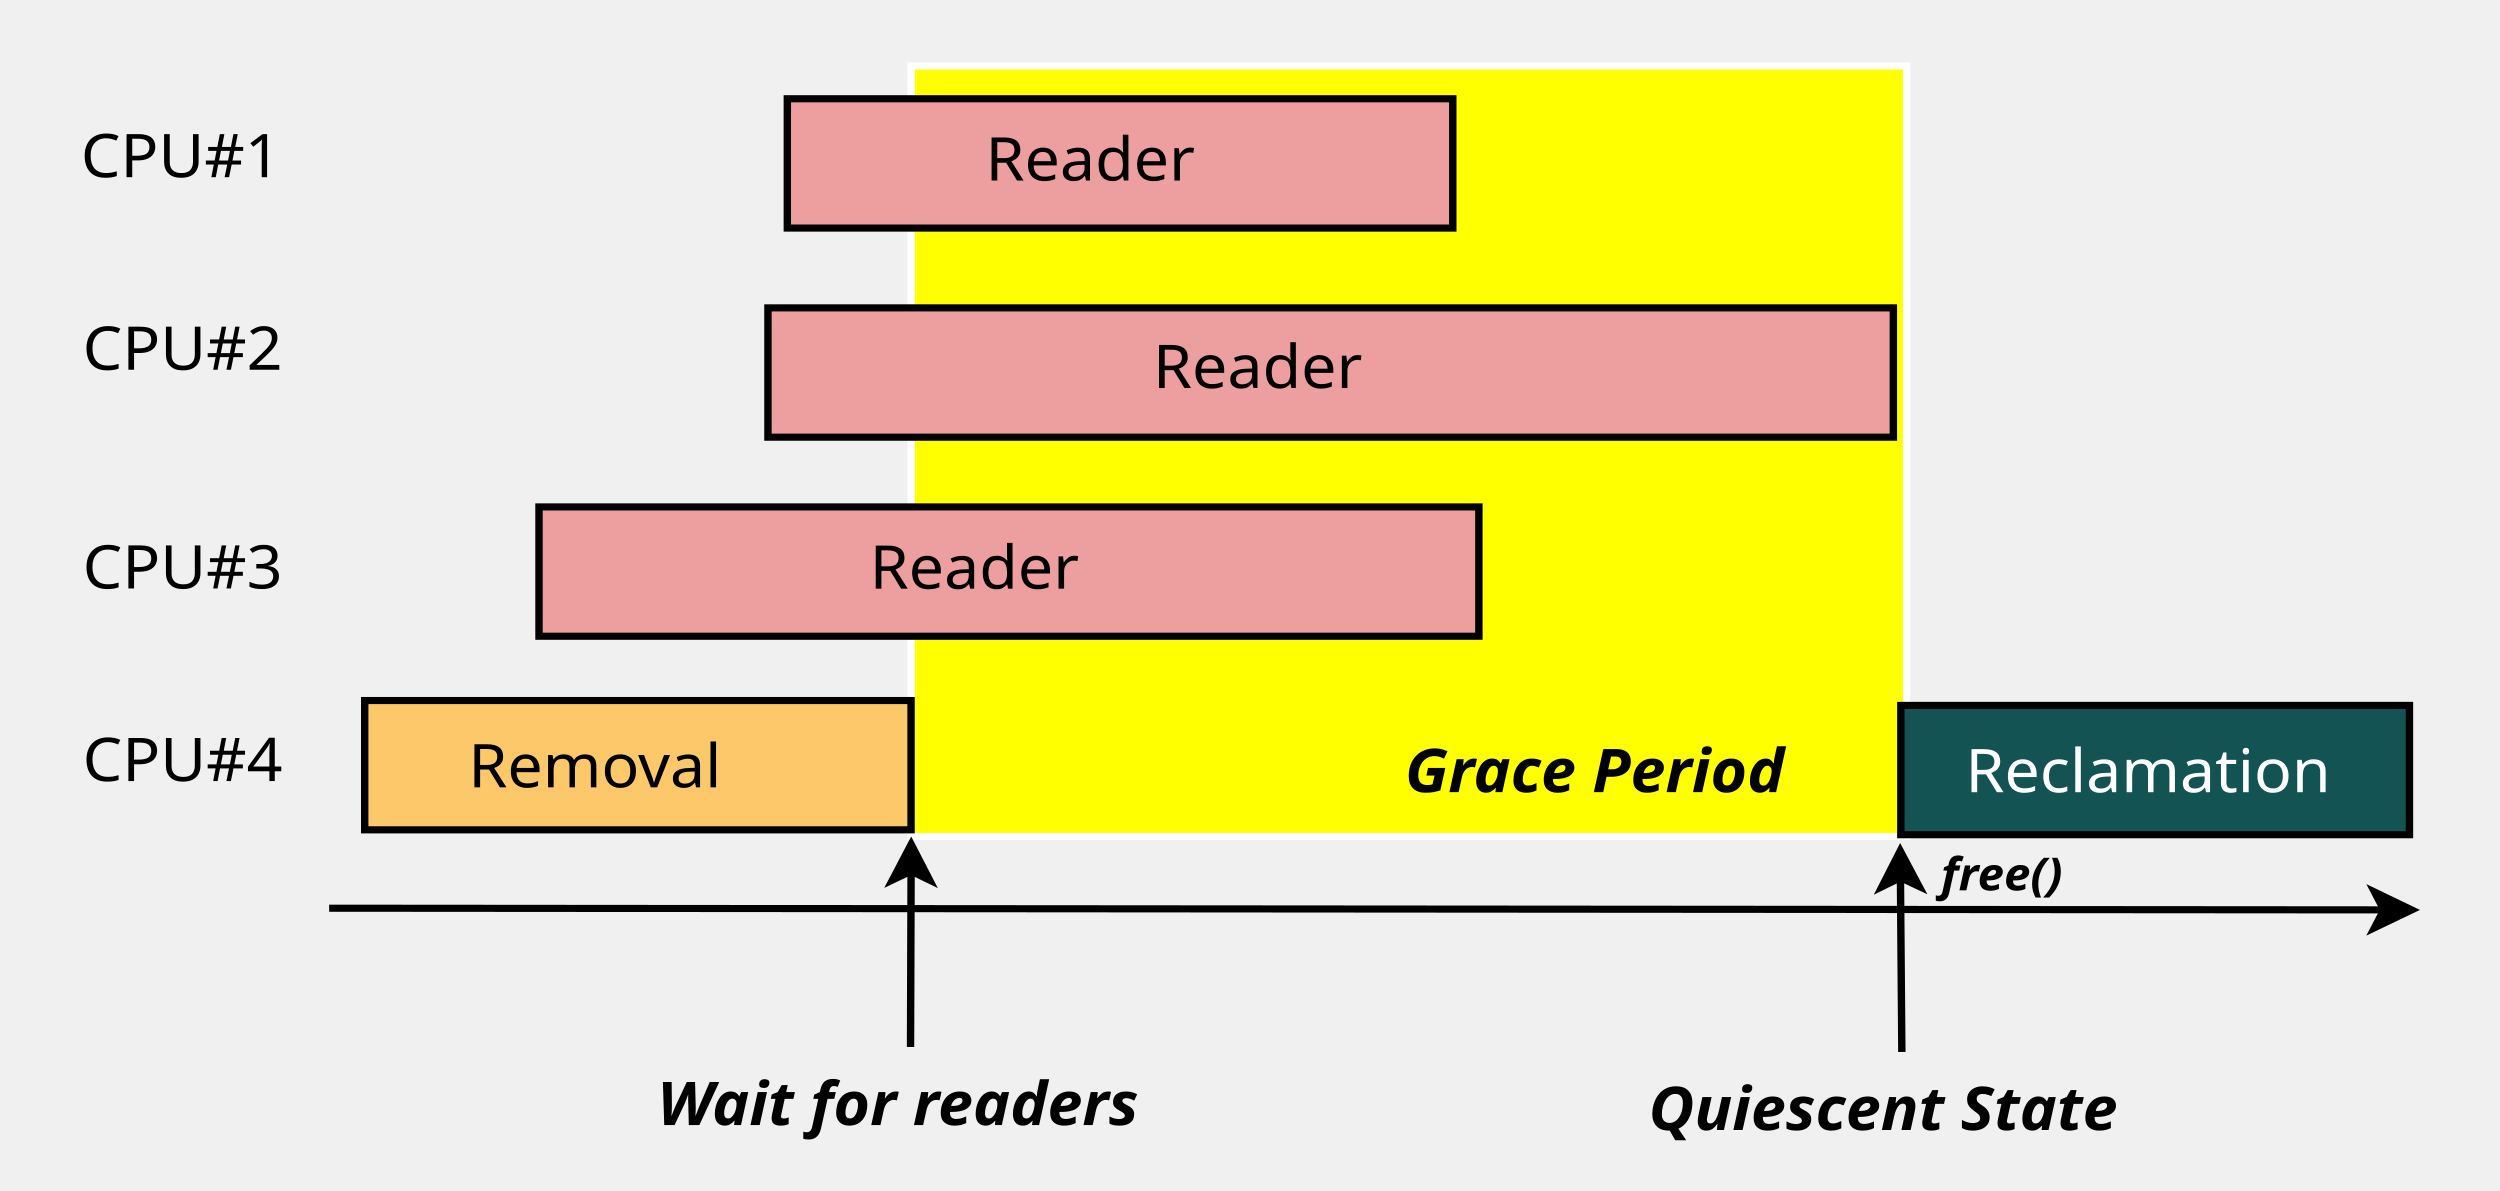
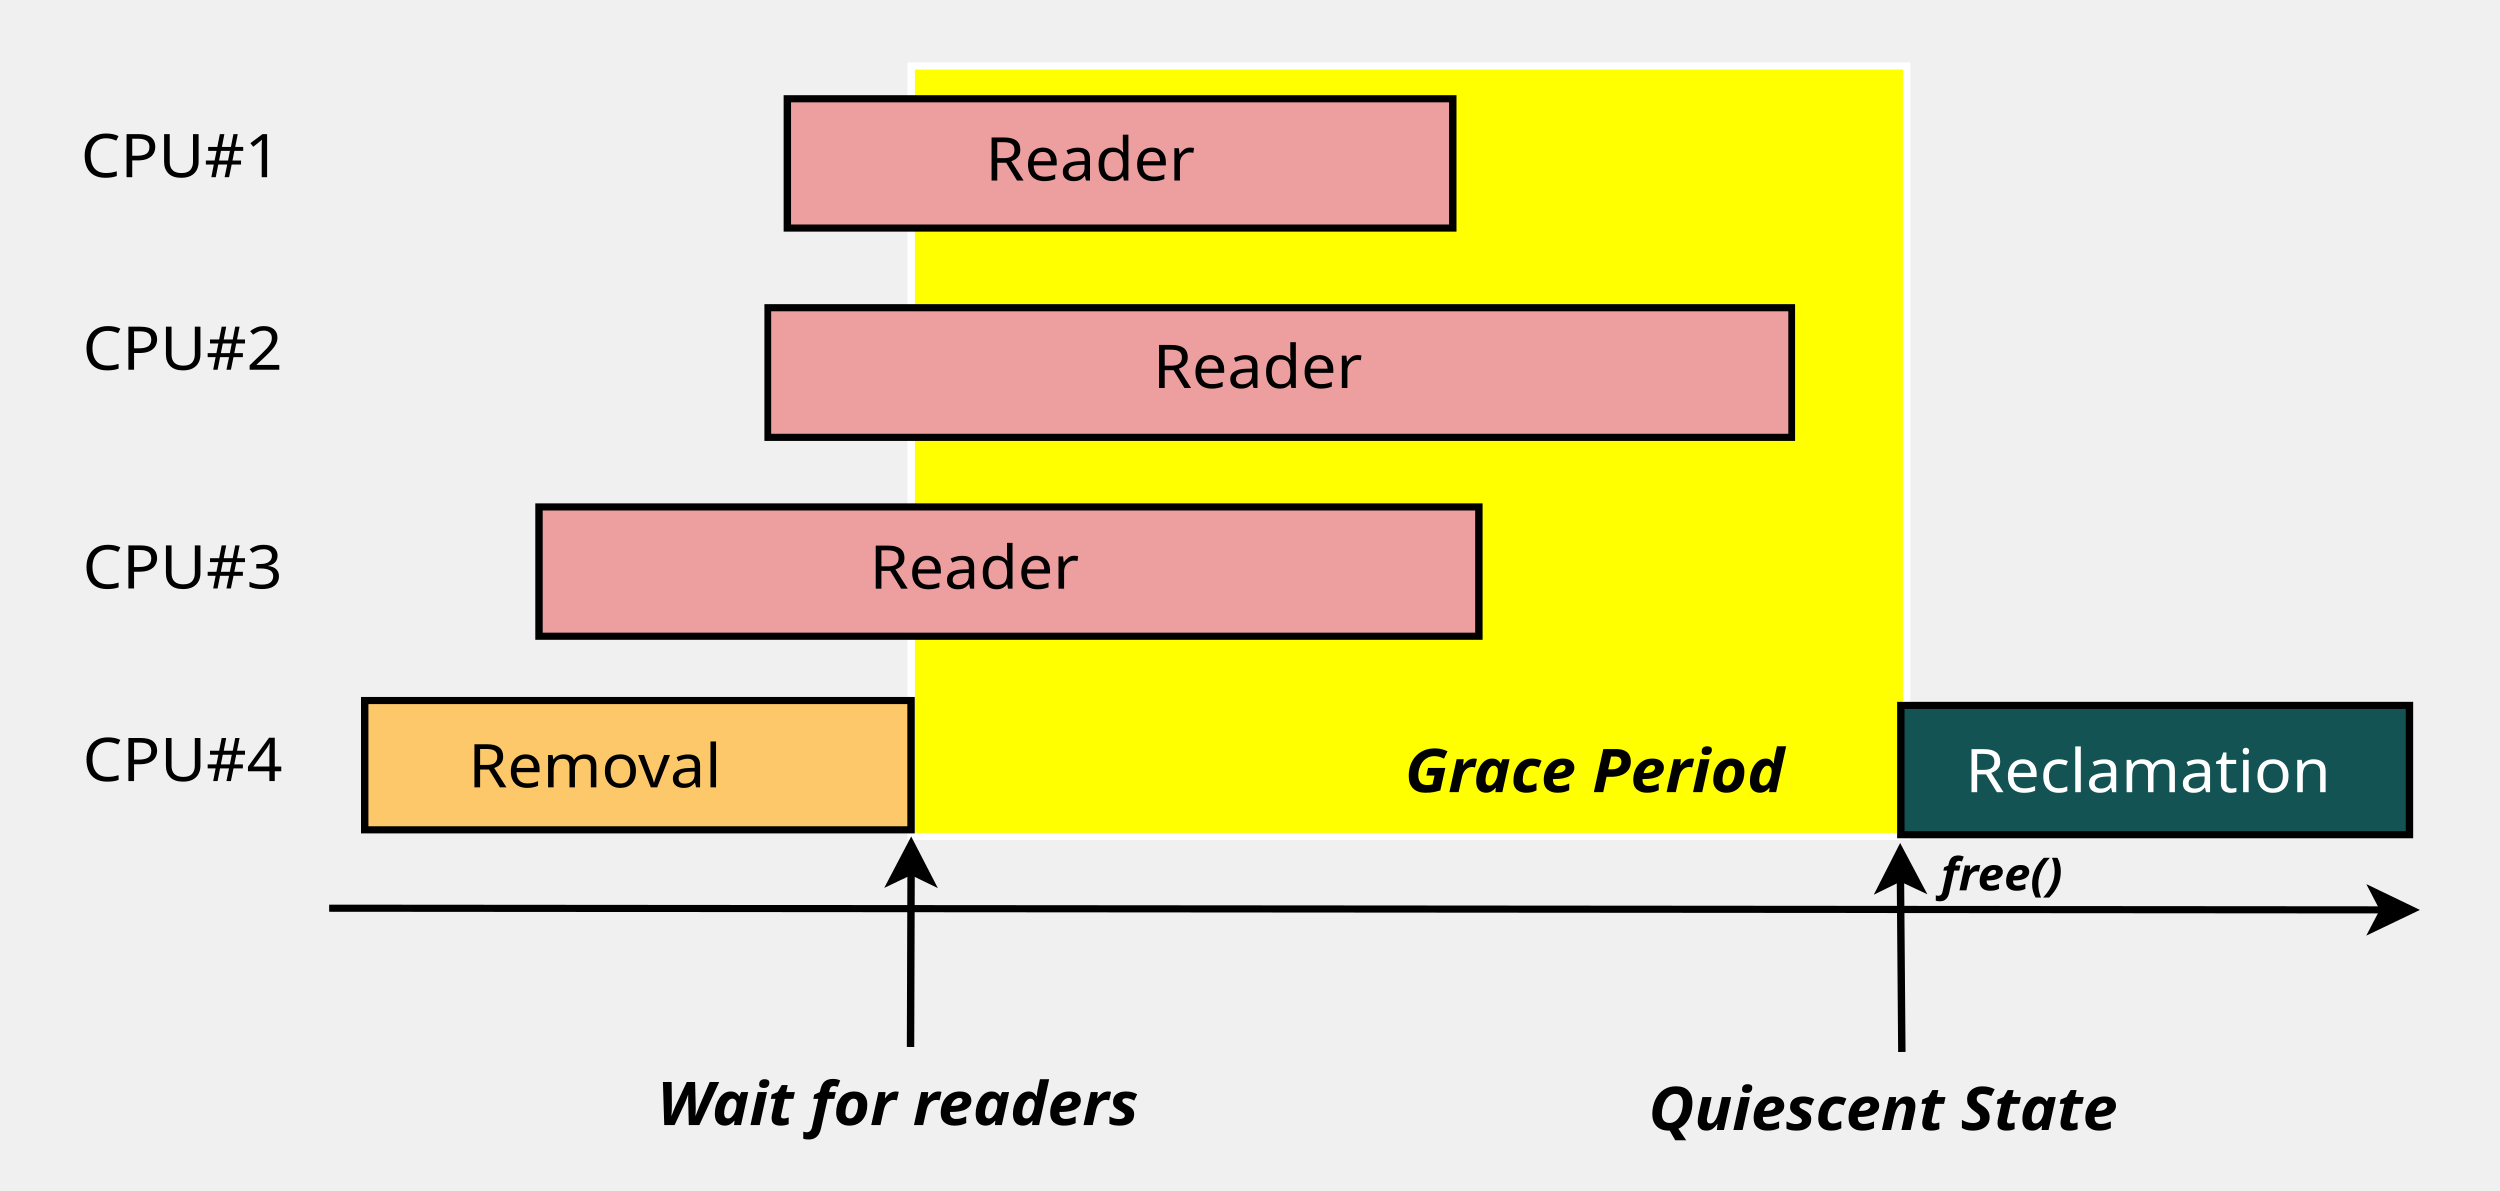
<svg xmlns="http://www.w3.org/2000/svg" width="210mm" height="100mm" viewBox="0 0 744.094 354.331" id="svg2" version="1.1">
  <defs id="defs4" />
  <g id="layer1" transform="translate(0,-698.0315)">
    <g id="g9901" transform="matrix(1.790884,0,0,1.563484,-1125.903,25.77014)">
      <text id="text9489" y="482.83" x="685.438" style="font-style:normal;font-weight:normal;font-size:12.8px;font-family:sans-serif;text-anchor:start;fill:#000000" font-size="12.8">
        <tspan id="tspan9491" y="482.83" x="685.438" />
      </text>
      <text id="text9891" y="605.574" x="760.104" style="font-style:normal;font-weight:normal;font-size:12.8px;font-family:sans-serif;text-anchor:start;fill:#000000" font-size="12.8">
        <tspan id="tspan9893" y="605.574" x="760.104" />
      </text>
      <g id="g4311" transform="matrix(0.6157076,0,0,0.6779046,290.0266,-130.6234)">
        <g id="g4169">
          <rect id="rect4171" height="216.374" width="268.7" y="845.478" x="795.988" style="fill:#ffff00" />
          <rect id="rect4173" height="216.374" width="268.7" y="845.478" x="795.988" style="fill:none;fill-opacity:0;stroke:#ffffff;stroke-width:2" />
        </g>
        <g id="g4175">
          <rect id="rect4177" height="36.312" width="147.473" y="1023.68" x="648.476" style="fill:#fcc869" />
          <rect id="rect4179" height="36.312" width="147.473" y="1023.68" x="648.476" style="fill:none;fill-opacity:0;stroke:#000000;stroke-width:2" />
        </g>
        <text id="text4181" y="1048.05" x="676.452" style="font-style:normal;font-weight:normal;font-size:16.933px;font-family:sans-serif;text-anchor:start;fill:#000000" font-size="16.933">
          <tspan id="tspan4183" y="1048.05" x="676.452">Removal</tspan>
        </text>
        <text id="text4185" y="1041.83" x="722.212" style="font-style:normal;font-weight:normal;font-size:12.8px;font-family:sans-serif;text-anchor:start;fill:#000000" font-size="12.8">
          <tspan id="tspan4187" y="1041.83" x="722.212" />
        </text>
        <text id="text4189" y="1036.68" x="696.248" style="font-style:normal;font-weight:normal;font-size:12.8px;font-family:sans-serif;text-anchor:start;fill:#000000" font-size="12.8">
          <tspan id="tspan4191" y="1036.68" x="696.248" />
        </text>
        <g id="g4193">
          <line id="line4195" y2="1082.47" x2="1193.5" y1="1082" x1="638.878" style="fill:none;fill-opacity:0;stroke:#000000;stroke-width:2" />
          <polygon id="polygon4197" points="1191,1077.47 1201,1082.48 1190.99,1087.47 1193.5,1082.47 " style="fill:#000000" />
          <polygon id="polygon4199" points="1191,1077.47 1201,1082.48 1190.99,1087.47 1193.5,1082.47 " style="fill:none;fill-opacity:0;stroke:#000000;stroke-width:2" />
        </g>
        <text id="text4201" y="1036.68" x="696.954" style="font-style:normal;font-weight:normal;font-size:12.8px;font-family:sans-serif;text-anchor:start;fill:#000000" font-size="12.8">
          <tspan id="tspan4203" y="1036.68" x="696.954" />
        </text>
        <g id="g4205">
          <rect id="rect4207" height="36.312" width="137.291" y="1025.05" x="1063.12" style="fill:#135353" />
          <rect id="rect4209" height="36.312" width="137.291" y="1025.05" x="1063.12" style="fill:none;fill-opacity:0;stroke:#000000;stroke-width:2" />
        </g>
        <text id="text4211" y="1049.43" x="1080.55" style="font-style:normal;font-weight:normal;font-size:16.933px;font-family:sans-serif;text-anchor:start;fill:#ffffff" font-size="16.933">
          <tspan id="tspan4213" y="1049.43" x="1080.55">Reclamation</tspan>
        </text>
        <text id="text4215" y="1043.21" x="1131.77" style="font-style:normal;font-weight:normal;font-size:12.8px;font-family:sans-serif;text-anchor:start;fill:#000000" font-size="12.8">
          <tspan id="tspan4217" y="1043.21" x="1131.77" />
        </text>
        <text id="text4219" y="1040.89" x="1052.2" style="font-style:normal;font-weight:normal;font-size:12.8px;font-family:sans-serif;text-anchor:start;fill:#000000" font-size="12.8">
          <tspan id="tspan4221" y="1040.89" x="1052.2" />
        </text>
        <text id="text4223" y="1040.89" x="1052.91" style="font-style:normal;font-weight:normal;font-size:12.8px;font-family:sans-serif;text-anchor:start;fill:#000000" font-size="12.8">
          <tspan id="tspan4225" y="1040.89" x="1052.91" />
        </text>
        <g id="g4227">
          <rect id="rect4229" height="36.312" width="253.699" y="969.316" x="695.524" style="fill:#ed9f9f" />
          <rect id="rect4231" height="36.312" width="253.699" y="969.316" x="695.524" style="fill:none;fill-opacity:0;stroke:#000000;stroke-width:2" />
        </g>
        <text id="text4233" y="992.276" x="784.778" style="font-style:normal;font-weight:normal;font-size:16.933px;font-family:sans-serif;text-anchor:start;fill:#000000" font-size="16.933">
          <tspan id="tspan4235" y="992.276" x="784.778">Reader</tspan>
        </text>
-         <g id="g4237">
+         <g id="g4237" transform="matrix(0.9098289,0,0,1.002528,68.24293,-2.354828)">
          <rect id="rect4239" height="36.312" width="303.772" y="913.418" x="757.324" style="fill:#ed9f9f" />
          <rect id="rect4241" height="36.312" width="303.772" y="913.418" x="757.324" style="fill:none;fill-opacity:0;stroke:#000000;stroke-width:2" />
        </g>
        <text id="text4243" y="935.92" x="861.25" style="font-style:normal;font-weight:normal;font-size:16.933px;font-family:sans-serif;text-anchor:start;fill:#000000" font-size="16.933">
          <tspan id="tspan4245" y="935.92" x="861.25">Reader</tspan>
        </text>
        <g id="g4247">
          <rect id="rect4249" height="36.312" width="179.622" y="854.694" x="762.556" style="fill:#ed9f9f" />
          <rect id="rect4251" height="36.312" width="179.622" y="854.694" x="762.556" style="fill:none;fill-opacity:0;stroke:#000000;stroke-width:2" />
        </g>
        <text id="text4253" y="877.654" x="816.048" style="font-style:normal;font-weight:normal;font-size:16.933px;font-family:sans-serif;text-anchor:start;fill:#000000" font-size="16.933">
          <tspan id="tspan4255" y="877.654" x="816.048">Reader</tspan>
        </text>
        <text id="text4257" y="1049.4" x="929.268" style="font-style:italic;font-weight:700;font-size:16.933px;font-family:sans-serif;text-anchor:start;fill:#000000" font-size="16.933">
          <tspan id="tspan4259" y="1049.4" x="929.268">Grace Period</tspan>
        </text>
        <text id="text4261" y="1144.29" x="995.018" style="font-style:italic;font-weight:700;font-size:16.933px;font-family:sans-serif;text-anchor:start;fill:#000000" font-size="16.933">
          <tspan id="tspan4263" y="1144.29" x="995.018">Quiescent State</tspan>
        </text>
        <g id="g4265">
          <line id="line4267" y2="1073.42" x2="1063.01" y1="1122.37" x1="1063.39" style="fill:none;fill-opacity:0;stroke:#000000;stroke-width:2" />
          <polygon id="polygon4269" points="1058.03,1075.96 1062.95,1065.92 1068.03,1075.88 1063.01,1073.42 " style="fill:#000000" />
          <polygon id="polygon4271" points="1058.03,1075.96 1062.95,1065.92 1068.03,1075.88 1063.01,1073.42 " style="fill:none;fill-opacity:0;stroke:#000000;stroke-width:2" />
        </g>
        <text id="text4273" y="1076.98" x="1073.93" style="font-style:italic;font-weight:700;font-size:12.8px;font-family:sans-serif;text-anchor:start;fill:#000000" font-size="12.8">
          <tspan id="tspan4275" y="1076.98" x="1073.93">free()</tspan>
        </text>
        <text id="text4277" y="876.714" x="571.85" style="font-style:normal;font-weight:normal;font-size:16.933px;font-family:sans-serif;text-anchor:start;fill:#000000" font-size="16.933">
          <tspan id="tspan4279" y="876.714" x="571.85">CPU#1</tspan>
        </text>
        <text id="text4281" y="930.794" x="572.344" style="font-style:normal;font-weight:normal;font-size:16.933px;font-family:sans-serif;text-anchor:start;fill:#000000" font-size="16.933">
          <tspan id="tspan4283" y="930.794" x="572.344">CPU#2</tspan>
        </text>
        <text id="text4285" y="992.21" x="572.344" style="font-style:normal;font-weight:normal;font-size:16.933px;font-family:sans-serif;text-anchor:start;fill:#000000" font-size="16.933">
          <tspan id="tspan4287" y="992.21" x="572.344">CPU#3</tspan>
        </text>
        <text id="text4289" y="1046.29" x="572.344" style="font-style:normal;font-weight:normal;font-size:16.933px;font-family:sans-serif;text-anchor:start;fill:#000000" font-size="16.933">
          <tspan id="tspan4291" y="1046.29" x="572.344">CPU#4</tspan>
        </text>
        <text id="text4293" y="1142.89" x="727.436" style="font-style:italic;font-weight:700;font-size:16.933px;font-family:sans-serif;text-anchor:start;fill:#000000" font-size="16.933">
          <tspan id="tspan4295" y="1142.89" x="727.436">Wait for readers</tspan>
        </text>
        <g id="g4297">
          <line id="line4299" y2="1071.59" x2="795.958" y1="1120.97" x1="795.808" style="fill:none;fill-opacity:0;stroke:#000000;stroke-width:2" />
          <polygon id="polygon4301" points="790.951,1074.07 795.981,1064.09 800.951,1074.11 795.958,1071.59 " style="fill:#000000" />
          <polygon id="polygon4303" points="790.951,1074.07 795.981,1064.09 800.951,1074.11 795.958,1071.59 " style="fill:none;fill-opacity:0;stroke:#000000;stroke-width:2" />
        </g>
      </g>
    </g>
  </g>
</svg>
